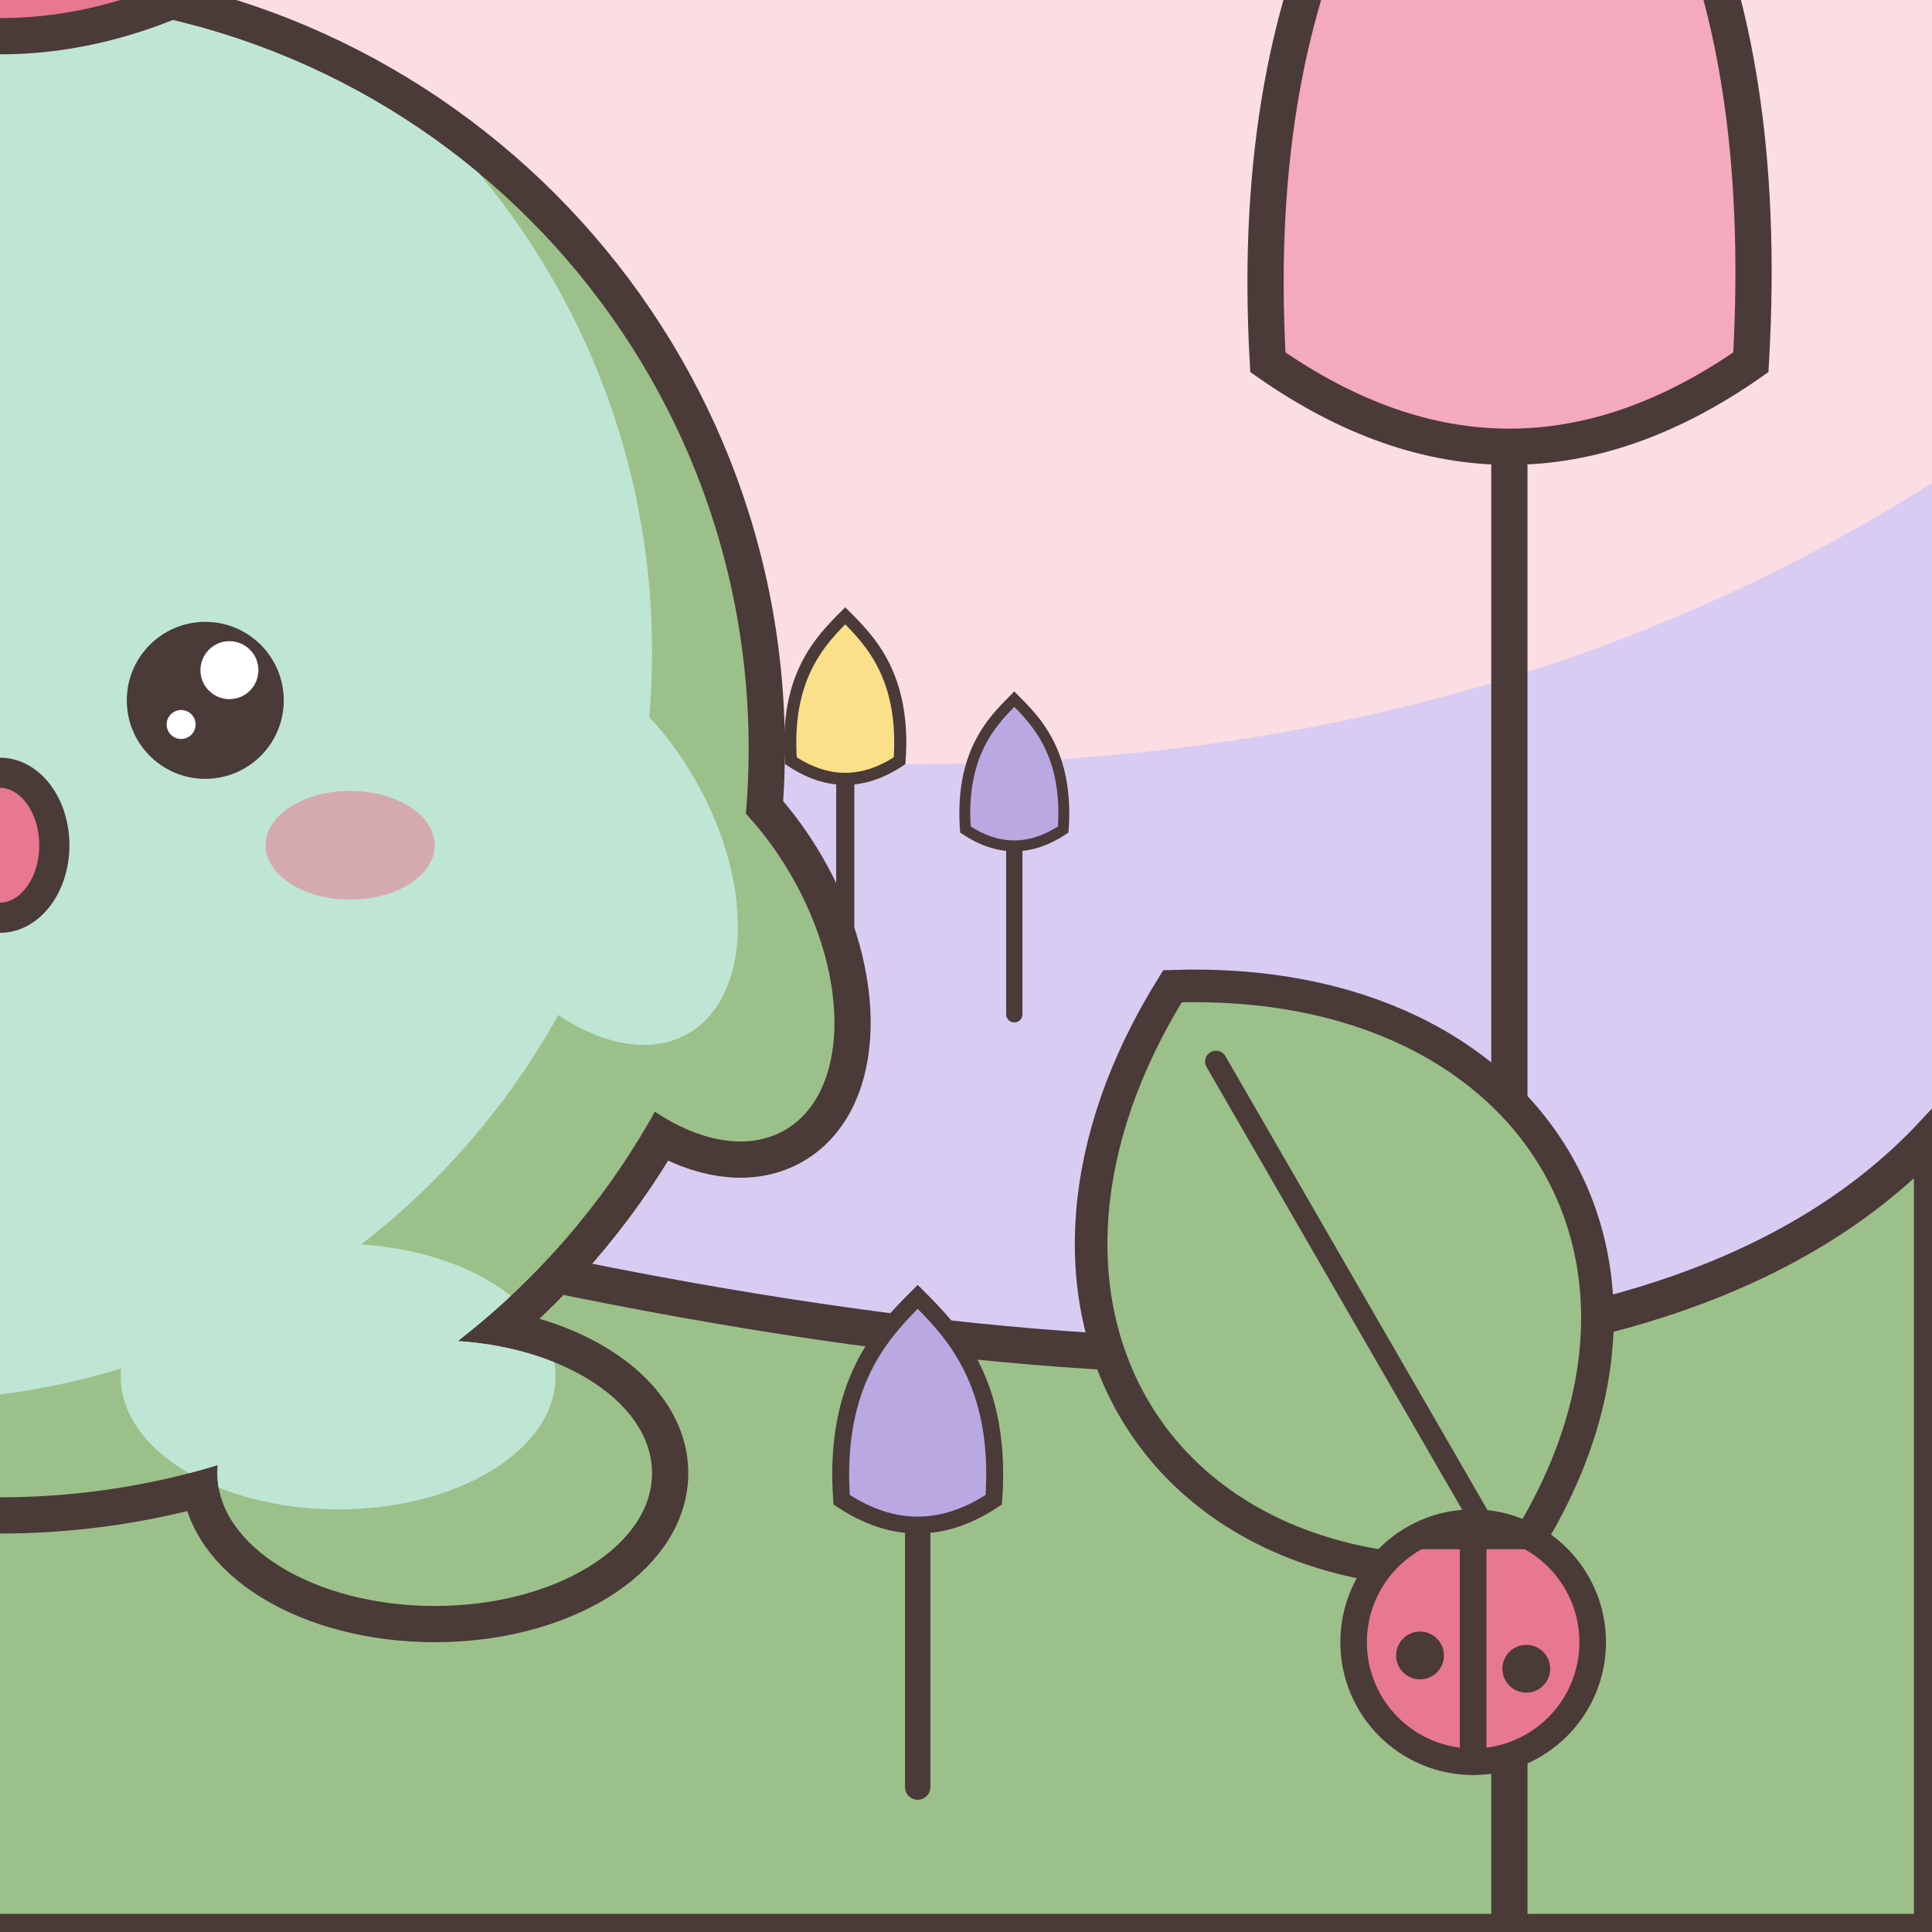
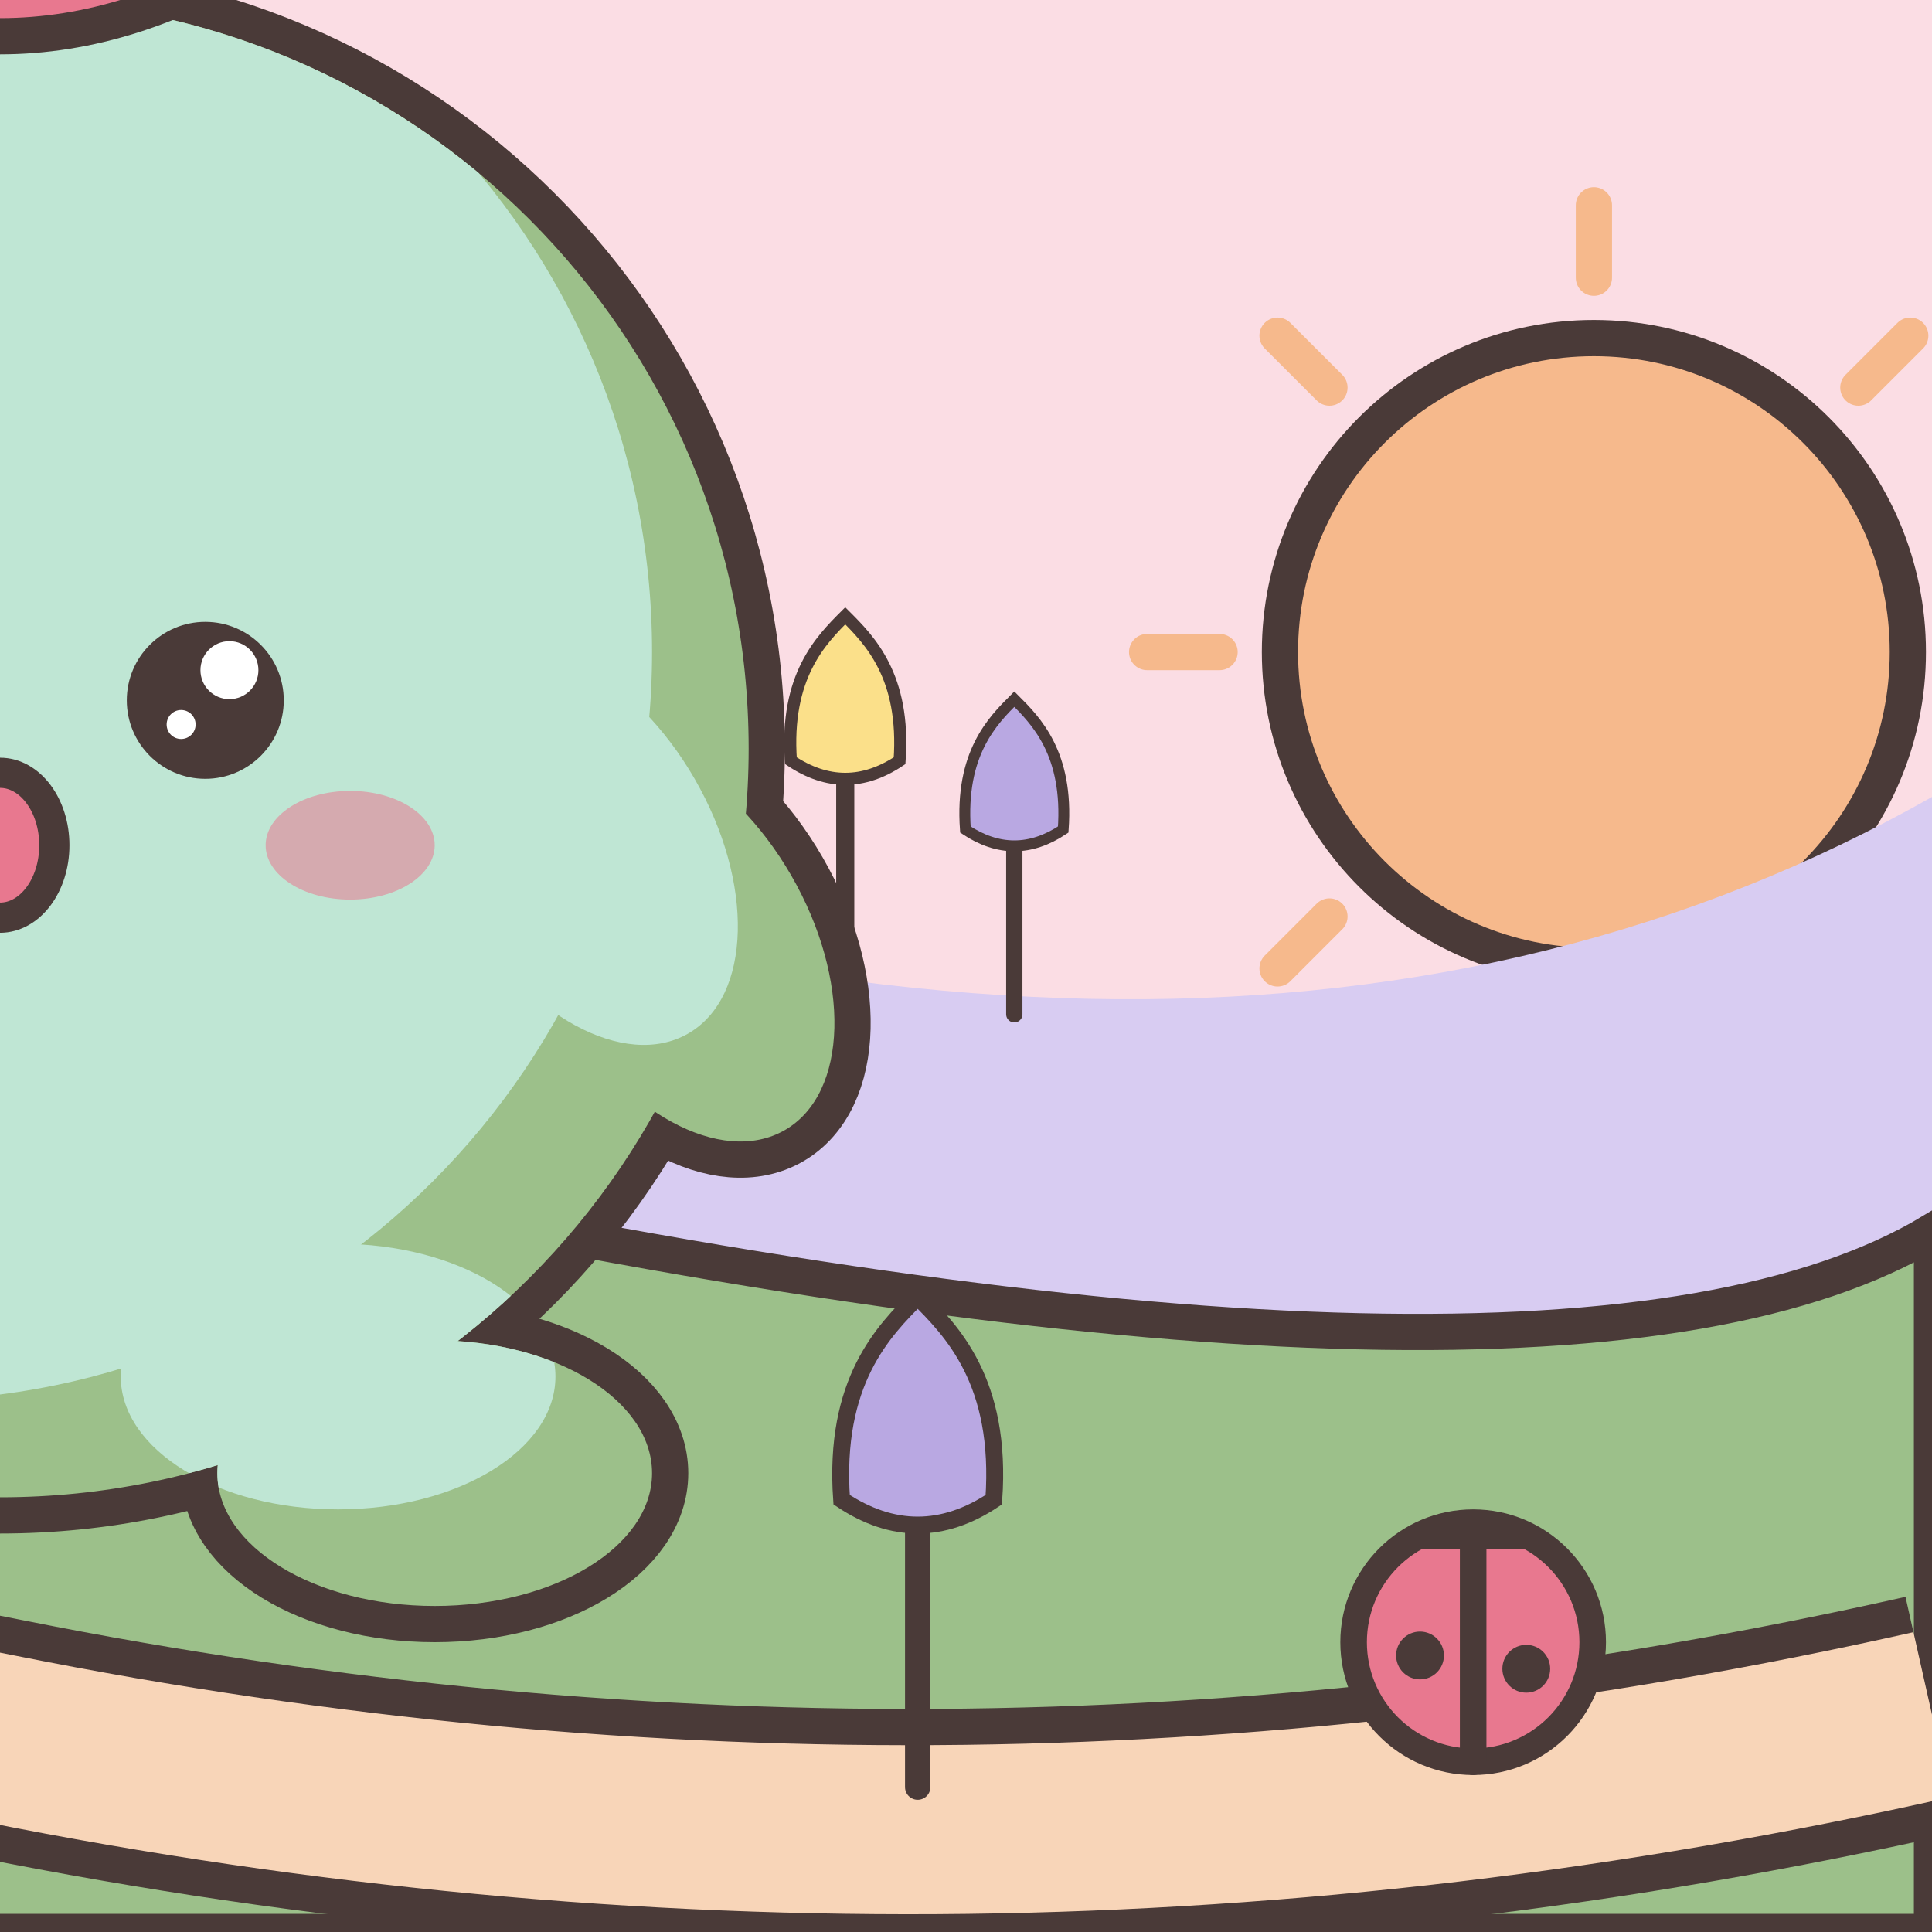
<svg xmlns="http://www.w3.org/2000/svg" width="160" height="160" viewBox="160 160 160 160">
  <rect width="320" height="320" fill="#fbdde4" />
-   <path d="M0 220Q80 190 170 214T320 200V320H0Z" fill="#d8ccf2" />
-   <path d="M0 266Q90 238 190 262T320 254V320H0Z" fill="#9cc08a" stroke="#4a3a38" stroke-width="3" />
-   <path d="M40 320V210M285 320V190" fill="none" stroke="#4a3a38" stroke-width="3" stroke-linecap="round" stroke-linejoin="round" />
+   <path d="M323.0 214.0L329.0 214.0" fill="none" stroke="#f6b98c" stroke-width="3" stroke-linecap="round" stroke-linejoin="round" />
+   <path d="M313.9 235.9L318.2 240.2" fill="none" stroke="#f6b98c" stroke-width="3" stroke-linecap="round" stroke-linejoin="round" />
+   <path d="M292.0 245.0L292.0 251.0" fill="none" stroke="#f6b98c" stroke-width="3" stroke-linecap="round" stroke-linejoin="round" />
+   <path d="M270.1 235.9L265.8 240.2" fill="none" stroke="#f6b98c" stroke-width="3" stroke-linecap="round" stroke-linejoin="round" />
+   <path d="M261.0 214.0L255.0 214.0" fill="none" stroke="#f6b98c" stroke-width="3" stroke-linecap="round" stroke-linejoin="round" />
+   <path d="M270.1 192.1L265.8 187.8" fill="none" stroke="#f6b98c" stroke-width="3" stroke-linecap="round" stroke-linejoin="round" />
+   <path d="M292.0 183.0L292.0 177.0" fill="none" stroke="#f6b98c" stroke-width="3" stroke-linecap="round" stroke-linejoin="round" />
+   <path d="M313.9 192.1L318.2 187.8" fill="none" stroke="#f6b98c" stroke-width="3" stroke-linecap="round" stroke-linejoin="round" />
+   <circle cx="292" cy="214" r="26" fill="#f6b98c" stroke="#4a3a38" stroke-width="3" />
+   <path d="M0 226Q80 190 170 225T320 226V320H0Z" fill="#d8ccf2" />
+   <path d="M0 262Q90 238 190 259T320 262V320H0Z" fill="#9cc08a" stroke="#4a3a38" stroke-width="3" />
+   <path d="M0 302Q80 288 160 304T320 302" fill="none" stroke="#4a3a38" stroke-width="20" />
+   <path d="M0 302Q80 288 160 304T320 302" fill="none" stroke="#f8d5b8" stroke-width="14" />
+   <path d="M40 320V210" fill="none" stroke="#4a3a38" stroke-width="3" stroke-linecap="round" stroke-linejoin="round" />
  <g transform="translate(40 295) rotate(-60) scale(0.9)">
    <path d="M0 0C14-30 46-30 62 0C46 30 14 30 0 0Z" fill="#9cc08a" stroke="#4a3a38" stroke-width="3" />
    <path d="M4 0H54" fill="none" stroke="#4a3a38" stroke-width="2" stroke-linecap="round" stroke-linejoin="round" />
  </g>
-   <g transform="translate(285 290) rotate(-120) scale(0.9)">
-     <path d="M0 0C14-30 46-30 62 0C46 30 14 30 0 0Z" fill="#9cc08a" stroke="#4a3a38" stroke-width="3" />
-     <path d="M4 0H54" fill="none" stroke="#4a3a38" stroke-width="2" stroke-linecap="round" stroke-linejoin="round" />
-   </g>
  <path d="M20 210C18 175 32 160 40 152C50 160 62 175 60 210Q40 224 20 210Z" fill="#f8d5b8" stroke="#4a3a38" stroke-width="3" />
-   <path d="M265 190C263 155 277 140 285 132C295 140 307 155 305 190Q285 204 265 190Z" fill="#f4a9bd" stroke="#4a3a38" stroke-width="3" />
-   <g transform="translate(70 74) scale(1.2)">
-     <ellipse cx="-9" cy="-6" rx="10" ry="8" fill="#a9c1e6" stroke="#4a3a38" stroke-width="2" transform="rotate(-25 -9 -6)" />
-     <ellipse cx="9" cy="-6" rx="10" ry="8" fill="#a9c1e6" stroke="#4a3a38" stroke-width="2" transform="rotate(25 9 -6)" />
-     <ellipse cx="-7" cy="7" rx="7" ry="6" fill="#d8ccf2" stroke="#4a3a38" stroke-width="2" />
-     <ellipse cx="7" cy="7" rx="7" ry="6" fill="#d8ccf2" stroke="#4a3a38" stroke-width="2" />
+   <path d="M0 104Q26 104 44 96" fill="none" stroke="#e79c6c" stroke-width="3" stroke-linecap="round" stroke-dasharray="0.1 8" />
+   <g transform="translate(62 92) scale(1.2)">
+     <ellipse cx="-9" cy="-6" rx="10" ry="8" fill="#f4a9bd" stroke="#4a3a38" stroke-width="2" transform="rotate(-25 -9 -6)" />
+     <ellipse cx="9" cy="-6" rx="10" ry="8" fill="#f4a9bd" stroke="#4a3a38" stroke-width="2" transform="rotate(25 9 -6)" />
+     <ellipse cx="-7" cy="7" rx="7" ry="6" fill="#f6b98c" stroke="#4a3a38" stroke-width="2" />
+     <ellipse cx="7" cy="7" rx="7" ry="6" fill="#f6b98c" stroke="#4a3a38" stroke-width="2" />
    <path d="M0 -9V10" fill="none" stroke="#4a3a38" stroke-width="3" stroke-linecap="round" stroke-linejoin="round" />
    <path d="M0 -9Q-4 -17 -8 -17M0 -9Q4 -17 8 -17" fill="none" stroke="#4a3a38" stroke-width="2" stroke-linecap="round" stroke-linejoin="round" />
  </g>
  <g transform="translate(262 76) scale(1.1)">
    <g transform="scale(-1 1)">
      <path d="M-10 0L-20 -5L-18 4Z" fill="#a9c1e6" stroke="#4a3a38" stroke-width="2" />
      <ellipse rx="12" ry="8.5" fill="#a9c1e6" stroke="#4a3a38" stroke-width="2" />
      <circle cx="9" cy="-6" r="6.5" fill="#a9c1e6" stroke="#4a3a38" stroke-width="2" />
      <path d="M14 -7L21 -4L14 -2Z" fill="#e79c6c" stroke="#4a3a38" stroke-width="2" />
      <ellipse cx="-2" cy="2" rx="6" ry="4" fill="#f9c6d3" stroke="#4a3a38" stroke-width="2" opacity=".8" />
      <circle cx="10" cy="-7" r="1.6" fill="#4a3a38" />
    </g>
  </g>
  <circle cx="255" cy="126" r="5" fill="#fbe08a" stroke="#4a3a38" stroke-width="3" />
  <g transform="translate(92 304) scale(0.7)">
    <path d="M0 0V-34" fill="none" stroke="#4a3a38" stroke-width="3" stroke-linecap="round" stroke-linejoin="round" />
    <path d="M-9 -34C-10 -48 -4 -54 0 -58C4 -54 10 -48 9 -34Q0 -28 -9 -34Z" fill="#fbe08a" stroke="#4a3a38" stroke-width="2" />
  </g>
  <g transform="translate(236 308) scale(0.7)">
    <path d="M0 0V-34" fill="none" stroke="#4a3a38" stroke-width="3" stroke-linecap="round" stroke-linejoin="round" />
    <path d="M-9 -34C-10 -48 -4 -54 0 -58C4 -54 10 -48 9 -34Q0 -28 -9 -34Z" fill="#b9a8e2" stroke="#4a3a38" stroke-width="2" />
  </g>
  <g transform="translate(80 196) scale(1)">
    <ellipse cx="-4" cy="-9" rx="6" ry="4" fill="#fff" stroke="#4a3a38" stroke-width="2" transform="rotate(-25 -4 -9)" />
    <ellipse cx="5" cy="-9" rx="6" ry="4" fill="#fff" stroke="#4a3a38" stroke-width="2" transform="rotate(25 5 -9)" />
    <ellipse rx="12" ry="8" fill="#fbe08a" stroke="#4a3a38" stroke-width="2" />
    <path d="M-3 -7V7M4 -7V7" fill="none" stroke="#4a3a38" stroke-width="2.5" stroke-linecap="round" stroke-linejoin="round" />
    <circle cx="-8" cy="-1" r="1.7" fill="#4a3a38" />
  </g>
  <g stroke="#4a3a38" stroke-width="6" stroke-linejoin="round" fill="#4a3a38">
    <circle cx="160" cy="222" r="62" />
    <ellipse cx="124" cy="282" rx="18" ry="11" />
    <ellipse cx="196" cy="282" rx="18" ry="11" />
    <ellipse cx="104" cy="236" rx="11" ry="18" transform="rotate(25 104 236)" />
    <ellipse cx="216" cy="238" rx="11" ry="18" transform="rotate(-30 216 238)" />
  </g>
  <clipPath id="tulia">
    <circle cx="160" cy="222" r="62" />
    <ellipse cx="124" cy="282" rx="18" ry="11" />
    <ellipse cx="196" cy="282" rx="18" ry="11" />
    <ellipse cx="104" cy="236" rx="11" ry="18" transform="rotate(25 104 236)" />
    <ellipse cx="216" cy="238" rx="11" ry="18" transform="rotate(-30 216 238)" />
  </clipPath>
  <g clip-path="url(#tulia)">
    <rect width="320" height="320" fill="#9cc08a" />
    <g transform="translate(-8 -8)" fill="#bfe6d4">
      <circle cx="160" cy="222" r="62" />
      <ellipse cx="124" cy="282" rx="18" ry="11" />
      <ellipse cx="196" cy="282" rx="18" ry="11" />
      <ellipse cx="104" cy="236" rx="11" ry="18" transform="rotate(25 104 236)" />
      <ellipse cx="216" cy="238" rx="11" ry="18" transform="rotate(-30 216 238)" />
    </g>
    <ellipse cx="130" cy="185" rx="16" ry="9" fill="#fff" opacity=".5" transform="rotate(-35 130 185)" />
  </g>
  <path d="M138 156C136 132 150 120 160 112C170 120 184 132 182 156Q160 170 138 156Z" fill="#e8788f" stroke="#4a3a38" stroke-width="3" />
  <g transform="translate(184 108) scale(0.7)">
    <ellipse cx="-9" cy="-6" rx="10" ry="8" fill="#a9c1e6" stroke="#4a3a38" stroke-width="2" transform="rotate(-25 -9 -6)" />
    <ellipse cx="9" cy="-6" rx="10" ry="8" fill="#a9c1e6" stroke="#4a3a38" stroke-width="2" transform="rotate(25 9 -6)" />
    <ellipse cx="-7" cy="7" rx="7" ry="6" fill="#d8ccf2" stroke="#4a3a38" stroke-width="2" />
    <ellipse cx="7" cy="7" rx="7" ry="6" fill="#d8ccf2" stroke="#4a3a38" stroke-width="2" />
    <path d="M0 -9V10" fill="none" stroke="#4a3a38" stroke-width="3" stroke-linecap="round" stroke-linejoin="round" />
    <path d="M0 -9Q-4 -17 -8 -17M0 -9Q4 -17 8 -17" fill="none" stroke="#4a3a38" stroke-width="2" stroke-linecap="round" stroke-linejoin="round" />
  </g>
  <circle cx="143" cy="218" r="6.5" fill="#4a3a38" />
  <circle cx="145" cy="215.5" r="2.4" fill="#fff" />
  <circle cx="141" cy="220" r="1.2" fill="#fff" />
  <circle cx="177" cy="218" r="6.5" fill="#4a3a38" />
  <circle cx="179" cy="215.5" r="2.4" fill="#fff" />
  <circle cx="175" cy="220" r="1.2" fill="#fff" />
  <ellipse cx="131" cy="230" rx="7" ry="4.5" fill="#e8788f" opacity=".55" />
  <ellipse cx="189" cy="230" rx="7" ry="4.5" fill="#e8788f" opacity=".55" />
  <ellipse cx="160" cy="230" rx="4.5" ry="6" fill="#e8788f" stroke="#4a3a38" stroke-width="2.5" />
  <g transform="translate(230 240) scale(0.5)">
    <path d="M0 0V-34" fill="none" stroke="#4a3a38" stroke-width="3" stroke-linecap="round" stroke-linejoin="round" />
    <path d="M-9 -34C-10 -48 -4 -54 0 -58C4 -54 10 -48 9 -34Q0 -28 -9 -34Z" fill="#fbe08a" stroke="#4a3a38" stroke-width="2" />
  </g>
  <g transform="translate(244 244) scale(0.45)">
    <path d="M0 0V-34" fill="none" stroke="#4a3a38" stroke-width="3" stroke-linecap="round" stroke-linejoin="round" />
    <path d="M-9 -34C-10 -48 -4 -54 0 -58C4 -54 10 -48 9 -34Q0 -28 -9 -34Z" fill="#b9a8e2" stroke="#4a3a38" stroke-width="2" />
  </g>
  <g transform="translate(282 296) scale(1.1)">
    <circle r="9" fill="#e8788f" stroke="#4a3a38" stroke-width="2" />
    <path d="M-6 -7a8 8 0 0 1 12 0Z" fill="#4a3a38" />
    <path d="M0 -7V9" fill="none" stroke="#4a3a38" stroke-width="2" stroke-linecap="round" stroke-linejoin="round" />
    <circle cx="-4" cy="1" r="1.8" fill="#4a3a38" />
    <circle cx="4" cy="2" r="1.8" fill="#4a3a38" />
  </g>
</svg>
